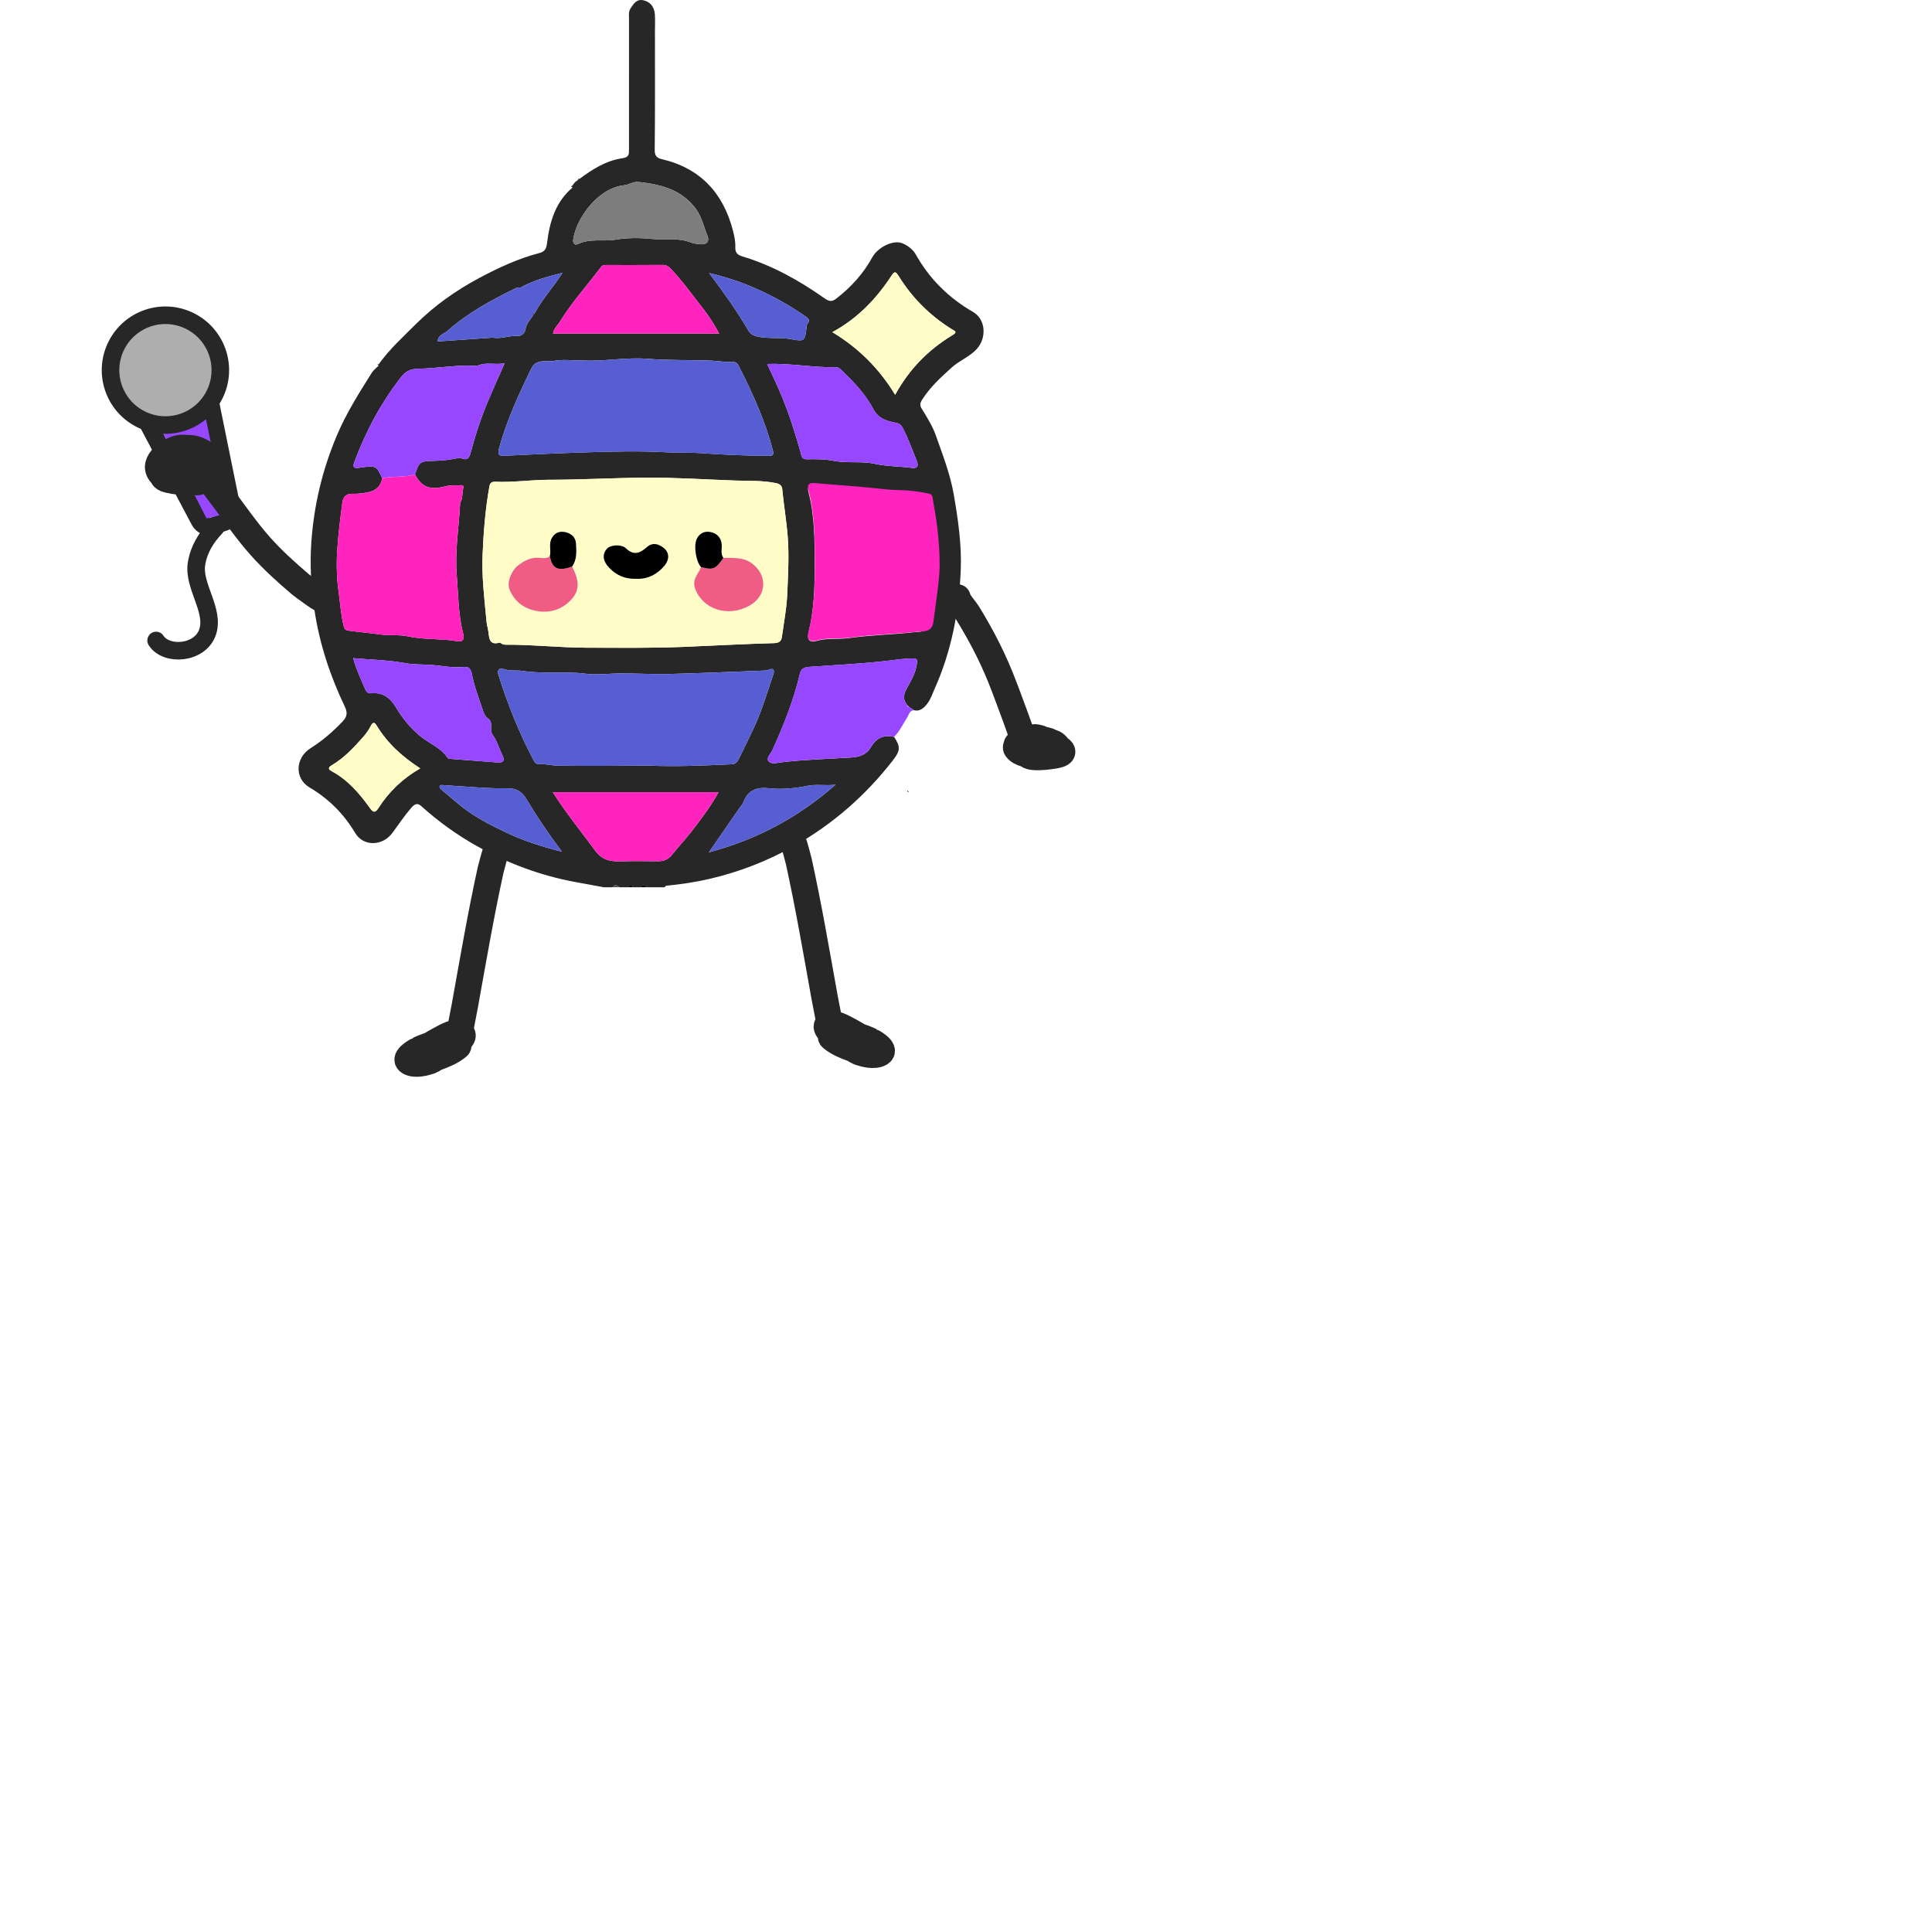
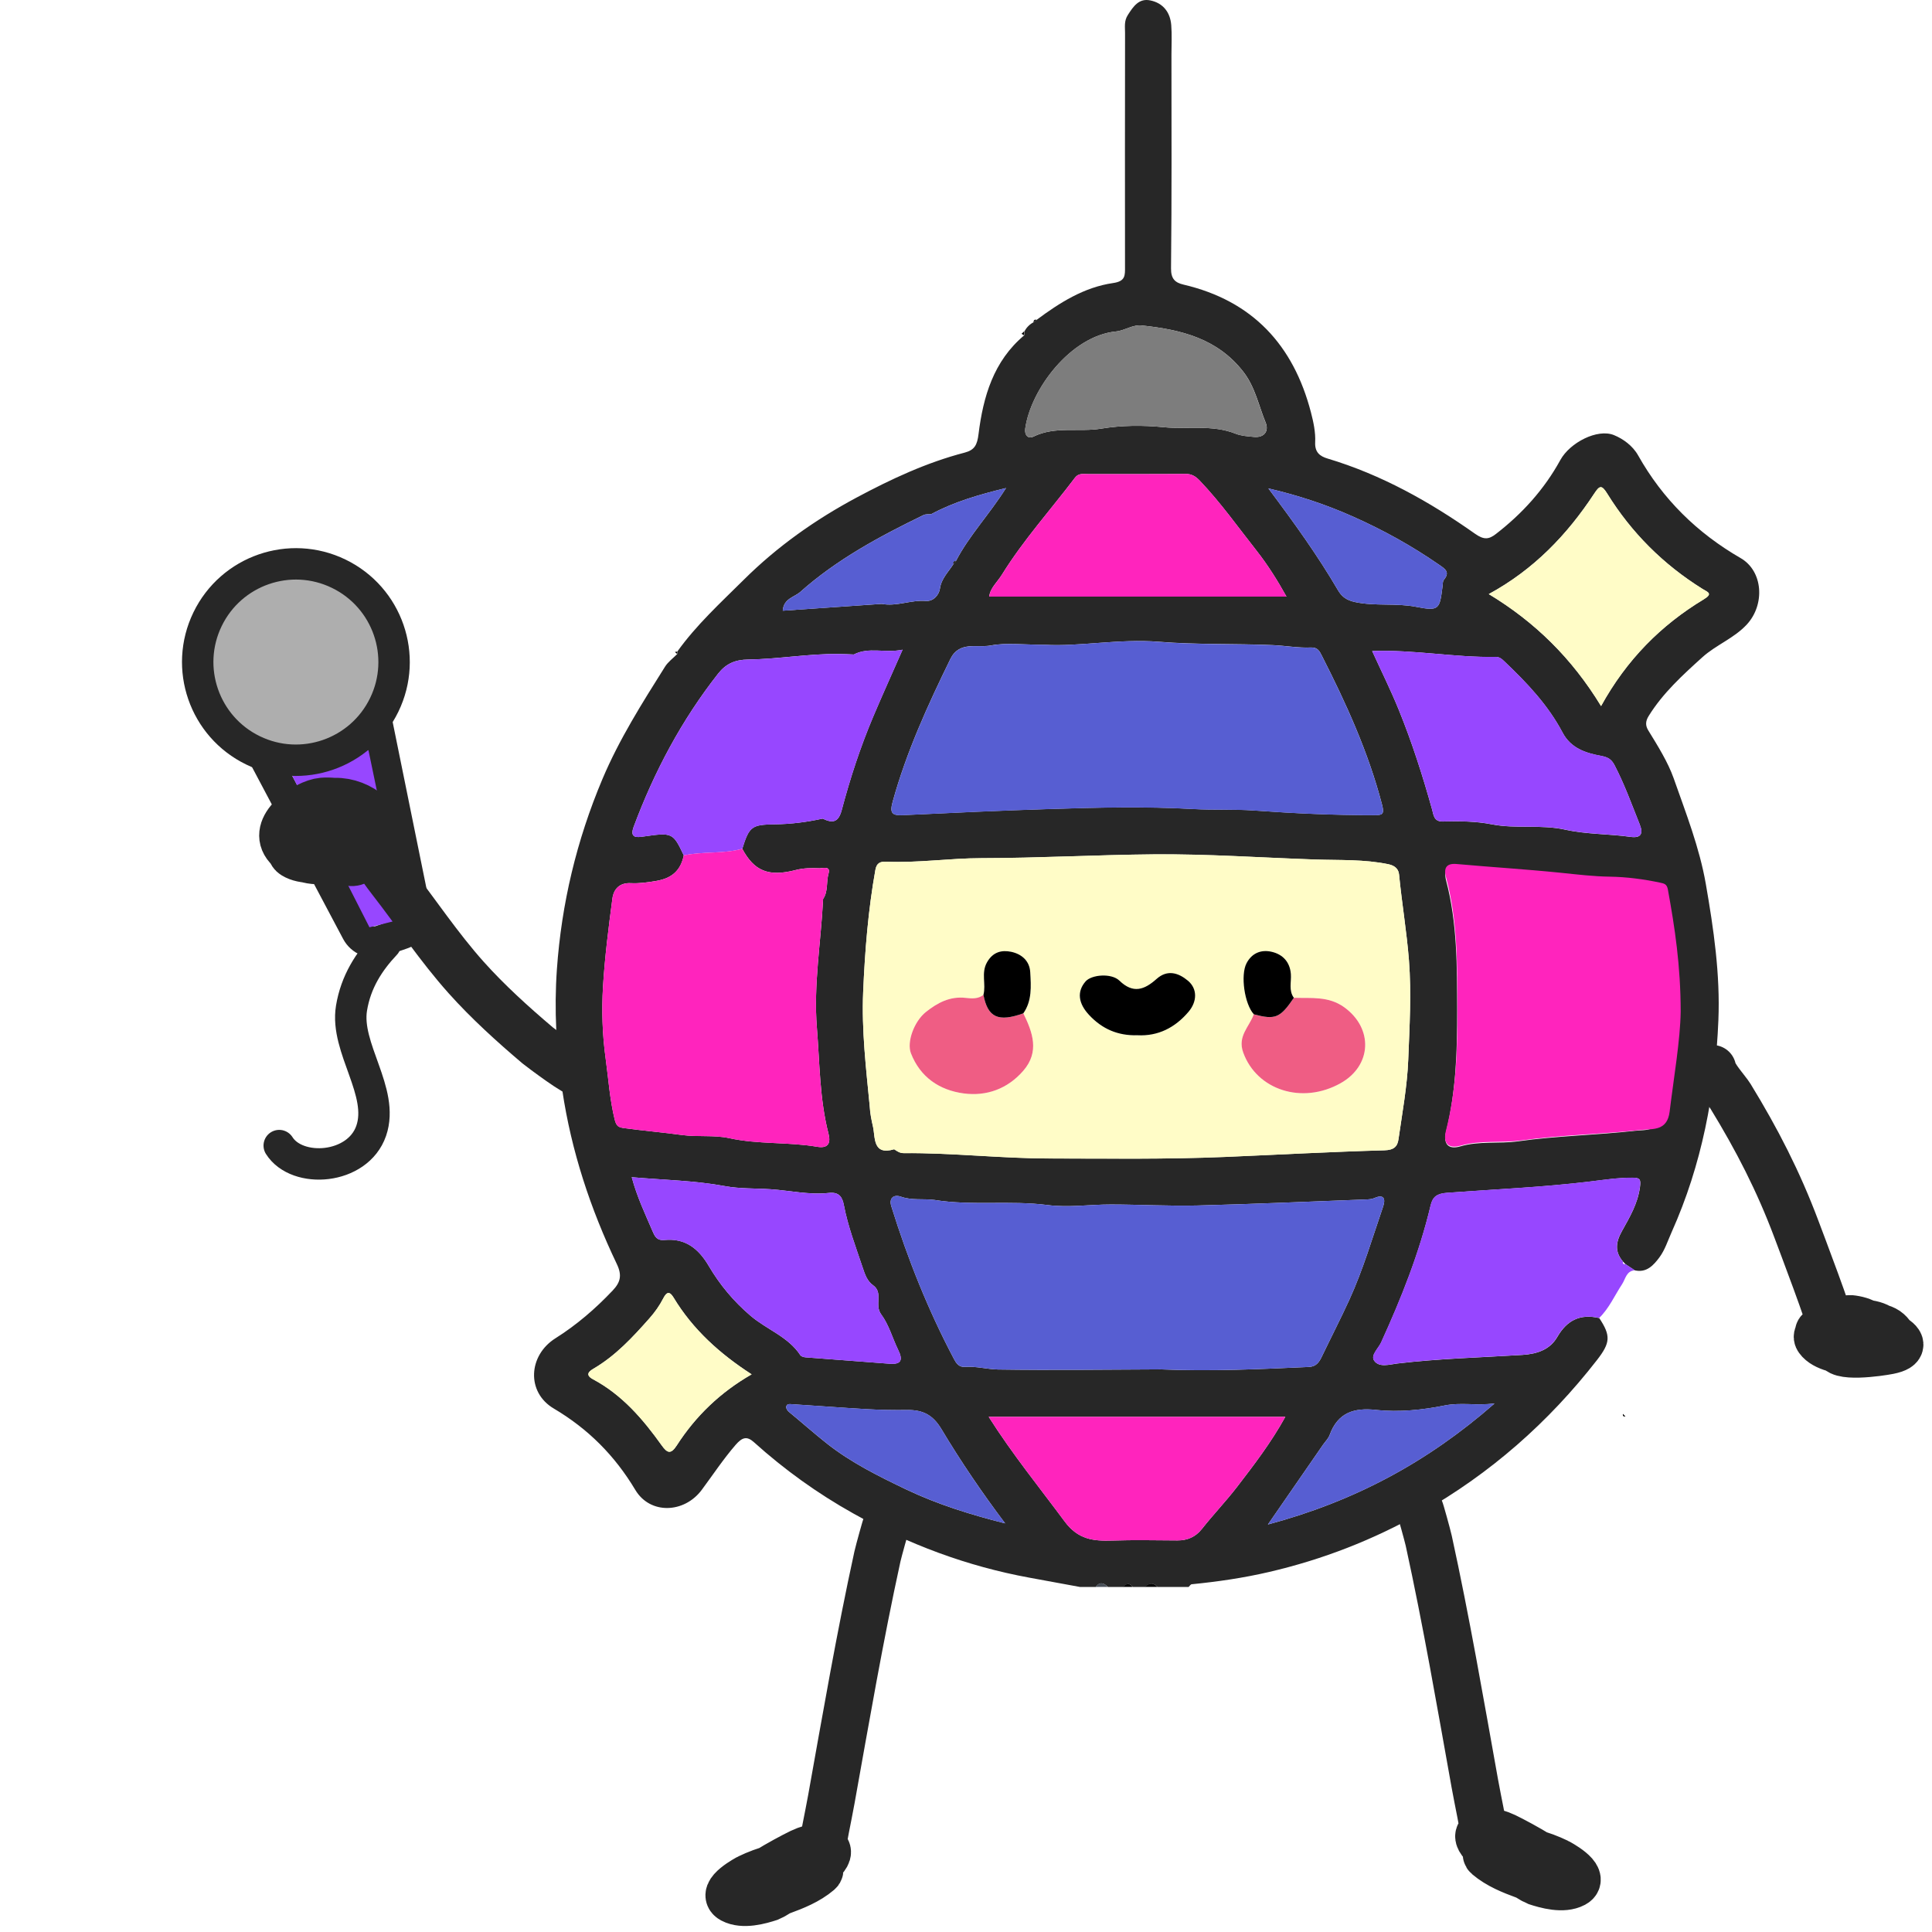
- <svg xmlns="http://www.w3.org/2000/svg" width="220" height="220" viewBox="0 0 220 220" fill="none">
+ <svg xmlns="http://www.w3.org/2000/svg" width="123" height="123" viewBox="0 0 123 123" fill="none">
  <path d="M65.994 20.365C67.468 19.267 69.022 18.285 70.863 18.02C71.66 17.907 71.623 17.532 71.623 16.986C71.618 12.022 71.618 7.056 71.626 2.093C71.626 1.715 71.557 1.34 71.8 0.96C72.151 0.411 72.507 -0.125 73.233 0.026C74.041 0.192 74.501 0.775 74.567 1.597C74.617 2.217 74.58 2.845 74.58 3.471C74.58 8.009 74.604 12.545 74.553 17.083C74.546 17.767 74.823 17.997 75.353 18.121C79.746 19.151 82.347 21.968 83.461 26.255C83.622 26.873 83.762 27.527 83.73 28.156C83.699 28.808 84.045 29.051 84.52 29.193C87.944 30.218 91.02 31.942 93.913 33.985C94.491 34.394 94.806 34.328 95.236 33.996C96.915 32.699 98.312 31.158 99.339 29.286C99.951 28.172 101.707 27.271 102.755 27.702C103.328 27.937 103.94 28.37 104.289 28.99C105.857 31.778 108.043 33.93 110.818 35.532C112.251 36.361 112.375 38.484 111.222 39.746C110.403 40.638 109.249 41.055 108.376 41.847C107.122 42.98 105.87 44.12 104.965 45.578C104.753 45.916 104.748 46.19 104.936 46.499C105.54 47.481 106.192 48.527 106.551 49.543C107.325 51.748 108.196 53.955 108.6 56.275C109.099 59.145 109.521 62.033 109.4 64.956C109.207 69.618 108.347 74.149 106.427 78.436C106.182 78.983 105.997 79.577 105.648 80.047C105.287 80.532 104.838 81.05 104.08 80.876C103.882 80.746 103.687 80.617 103.489 80.485C103.433 80.43 103.381 80.374 103.325 80.316C102.792 79.682 102.866 79.086 103.264 78.373C103.748 77.504 104.26 76.644 104.405 75.601C104.479 75.07 104.408 74.983 103.932 74.98C103.022 74.975 102.113 75.115 101.224 75.223C98.198 75.59 95.159 75.717 92.126 75.941C91.482 75.989 91.212 76.192 91.083 76.736C90.365 79.764 89.219 82.639 87.931 85.464C87.754 85.852 87.247 86.283 87.487 86.628C87.804 87.085 88.475 86.866 88.96 86.808C91.606 86.494 94.267 86.425 96.92 86.261C97.884 86.201 98.684 85.913 99.141 85.124C99.774 84.031 100.616 83.637 101.815 83.914C102.554 85.031 102.533 85.477 101.678 86.578C98.586 90.557 94.877 93.817 90.484 96.304C87.429 98.034 84.213 99.285 80.792 100.08C79.158 100.46 77.524 100.697 75.866 100.861C75.797 100.869 75.736 100.975 75.673 101.035C75.016 101.035 74.358 101.035 73.701 101.035C73.437 100.756 73.175 100.756 72.911 101.035C72.647 101.035 72.386 101.035 72.122 101.035C71.924 100.782 71.729 100.782 71.531 101.035C71.201 101.035 70.873 101.035 70.543 101.035C70.279 100.779 70.018 100.682 69.754 101.035C69.424 101.035 69.096 101.035 68.766 101.035C67.689 100.837 66.612 100.639 65.532 100.441C61.562 99.713 57.834 98.316 54.317 96.349C52.047 95.079 49.943 93.567 48.007 91.824C47.559 91.42 47.263 91.489 46.827 91.993C46.043 92.901 45.388 93.894 44.678 94.85C43.559 96.355 41.386 96.426 40.449 94.858C39.139 92.669 37.452 90.974 35.251 89.67C33.508 88.64 33.624 86.296 35.364 85.2C36.718 84.347 37.906 83.32 39.002 82.164C39.501 81.639 39.615 81.195 39.269 80.472C37.587 76.955 36.375 73.288 35.797 69.407C35.414 66.844 35.274 64.272 35.454 61.717C35.747 57.537 36.708 53.501 38.35 49.606C39.425 47.059 40.882 44.762 42.337 42.447C42.532 42.135 42.854 41.905 43.118 41.636C43.118 41.586 43.118 41.536 43.118 41.486C44.338 39.778 45.885 38.368 47.363 36.9C49.483 34.796 51.899 33.087 54.528 31.68C56.728 30.503 58.985 29.447 61.414 28.816C62.053 28.649 62.214 28.32 62.298 27.636C62.594 25.254 63.251 22.986 65.208 21.347C65.21 21.265 65.213 21.183 65.216 21.099C65.353 20.848 65.543 20.653 65.796 20.518C65.852 20.465 65.923 20.415 65.994 20.365ZM56.134 38.447C57.084 38.629 57.99 38.183 58.943 38.259C59.426 38.299 59.782 37.874 59.838 37.486C59.933 36.821 60.384 36.414 60.701 35.91C60.756 35.841 60.809 35.775 60.865 35.706C61.704 34.091 62.979 32.768 64.049 31.07C62.282 31.501 60.727 31.958 59.281 32.734C59.12 32.75 58.937 32.723 58.8 32.789C56.01 34.144 53.282 35.609 50.946 37.687C50.568 38.022 49.89 38.101 49.834 38.88C51.96 38.735 54.045 38.589 56.134 38.447ZM52.371 52.117C52.995 52.416 53.375 52.381 53.589 51.568C54.124 49.546 54.777 47.555 55.592 45.625C56.178 44.239 56.799 42.872 57.462 41.364C56.345 41.596 55.318 41.172 54.357 41.668C54.029 41.655 53.702 41.636 53.375 41.633C51.455 41.618 49.554 41.961 47.643 41.987C46.796 41.998 46.215 42.257 45.718 42.888C43.395 45.844 41.653 49.121 40.343 52.637C40.069 53.374 40.552 53.316 40.969 53.255C42.804 52.994 42.843 53.002 43.532 54.456C43.337 55.407 42.791 55.908 41.801 56.08C41.251 56.175 40.71 56.252 40.164 56.225C39.44 56.188 39.068 56.605 38.989 57.207C38.743 59.063 38.506 60.925 38.392 62.791C38.3 64.32 38.347 65.854 38.559 67.388C38.738 68.689 38.82 69.999 39.137 71.284C39.245 71.717 39.395 71.773 39.755 71.823C40.972 71.987 42.199 72.092 43.414 72.258C44.425 72.398 45.449 72.245 46.426 72.459C48.277 72.866 50.175 72.691 52.026 73.008C52.744 73.132 52.897 72.757 52.744 72.169C52.176 69.956 52.187 67.681 52.007 65.429C51.785 62.688 52.269 59.966 52.403 57.231C52.736 56.743 52.593 56.149 52.749 55.613C52.886 55.148 52.461 55.254 52.184 55.277C51.669 55.256 51.178 55.256 50.653 55.391C48.913 55.842 48.01 55.441 47.255 54.037C47.704 52.603 47.86 52.503 49.33 52.479C50.354 52.466 51.368 52.339 52.371 52.117ZM59.486 76.393C58.782 76.3 58.063 76.435 57.359 76.187C56.897 76.026 56.582 76.274 56.746 76.799C57.792 80.163 59.096 83.421 60.743 86.536C60.87 86.776 61.044 87.048 61.419 87.022C62.137 86.969 62.847 87.175 63.544 87.188C66.992 87.241 70.443 87.193 73.893 87.18C77.04 87.315 80.182 87.17 83.324 87.027C83.807 87.006 83.992 86.71 84.166 86.343C84.739 85.15 85.346 83.97 85.898 82.766C86.78 80.841 87.371 78.808 88.058 76.81C88.213 76.356 88.131 75.992 87.493 76.277C87.35 76.34 87.178 76.353 87.017 76.361C83.427 76.496 79.836 76.657 76.243 76.747C74.408 76.791 72.568 76.686 70.731 76.683C69.387 76.681 68.022 76.892 66.702 76.72C64.299 76.409 61.878 76.778 59.486 76.393ZM55.371 70.442C55.392 70.878 55.484 71.319 55.577 71.725C55.732 72.398 55.542 73.579 56.926 73.167C57.113 73.288 57.279 73.415 57.535 73.412C60.632 73.388 63.724 73.75 66.81 73.753C70.53 73.758 74.255 73.811 77.983 73.655C81.368 73.513 84.755 73.325 88.142 73.233C88.747 73.217 88.971 72.987 89.034 72.528C89.275 70.843 89.589 69.156 89.655 67.461C89.737 65.36 89.863 63.256 89.7 61.141C89.557 59.312 89.248 57.503 89.071 55.681C89.042 55.386 88.873 55.124 88.401 55.024C86.862 54.702 85.291 54.773 83.757 54.723C80.327 54.607 76.895 54.364 73.463 54.393C69.801 54.425 66.139 54.631 62.478 54.636C60.45 54.639 58.438 54.95 56.413 54.86C56.036 54.844 55.809 54.95 55.732 55.375C55.27 57.949 55.064 60.547 54.953 63.155C54.848 65.592 55.136 68.016 55.371 70.442ZM66.543 41.05C65.115 41.05 64.07 40.905 63.088 41.092C62.216 41.259 61.073 40.794 60.506 41.953C59.067 44.894 57.71 47.861 56.833 51.035C56.617 51.814 56.823 51.927 57.522 51.893C60.617 51.745 63.713 51.602 66.81 51.505C69.859 51.407 72.911 51.333 75.961 51.505C77.254 51.579 78.548 51.507 79.852 51.6C82.387 51.782 84.945 51.901 87.498 51.895C87.997 51.895 88.153 51.861 87.989 51.233C87.123 47.904 85.713 44.804 84.163 41.76C84.021 41.478 83.899 41.203 83.464 41.222C82.653 41.259 81.843 41.108 81.04 41.071C78.624 40.965 76.201 41.053 73.783 40.857C71.23 40.657 68.687 41.177 66.543 41.05ZM106.462 64.541C106.456 61.648 106.1 59.248 105.685 56.851C105.625 56.5 105.469 56.465 105.186 56.407C104.173 56.194 103.156 56.051 102.121 56.035C101.113 56.019 100.107 55.893 99.112 55.79C96.984 55.565 94.85 55.436 92.722 55.238C91.981 55.169 91.946 55.613 92.07 56.075C92.781 58.778 92.762 61.566 92.77 64.304C92.775 66.873 92.701 69.492 92.068 72.034C91.867 72.831 92.202 73.209 92.971 72.984C94.185 72.628 95.426 72.831 96.656 72.66C99.127 72.311 101.638 72.269 104.12 71.989C104.761 71.918 105.643 72.068 105.791 70.846C106.052 68.597 106.433 66.361 106.462 64.541ZM87.358 41.449C87.939 42.721 88.549 43.949 89.063 45.216C89.9 47.275 90.576 49.393 91.173 51.536C91.27 51.89 91.284 52.315 91.862 52.302C92.902 52.276 93.942 52.278 94.977 52.482C96.516 52.783 98.09 52.474 99.666 52.825C100.997 53.12 102.425 53.086 103.803 53.279C104.442 53.369 104.637 53.105 104.397 52.5C103.89 51.23 103.428 49.944 102.794 48.725C102.591 48.331 102.364 48.205 101.923 48.123C100.952 47.941 100.009 47.642 99.481 46.642C98.56 44.894 97.219 43.481 95.801 42.132C95.629 41.969 95.479 41.818 95.217 41.824C92.609 41.868 90.027 41.348 87.358 41.449ZM40.219 74.946C40.56 76.213 41.075 77.288 41.544 78.381C41.684 78.706 41.809 78.991 42.305 78.943C43.614 78.819 44.462 79.474 45.119 80.591C45.821 81.787 46.701 82.845 47.786 83.769C48.813 84.646 50.178 85.095 50.954 86.277C51.009 86.362 51.175 86.407 51.297 86.415C53.076 86.555 54.856 86.681 56.635 86.821C57.385 86.879 57.493 86.576 57.187 85.953C56.817 85.195 56.593 84.337 56.099 83.677C55.653 83.08 56.255 82.301 55.582 81.823C55.199 81.552 55.064 81.124 54.914 80.678C54.478 79.368 53.982 78.082 53.723 76.718C53.631 76.224 53.43 75.873 52.767 75.947C51.532 76.084 50.299 75.796 49.069 75.712C48.102 75.646 47.118 75.691 46.159 75.514C44.227 75.157 42.265 75.123 40.219 74.946ZM81.903 37.982C81.352 36.992 80.731 35.989 79.995 35.054C78.812 33.555 77.708 31.992 76.386 30.606C76.13 30.337 75.879 30.168 75.464 30.17C73.394 30.194 71.325 30.173 69.252 30.181C68.972 30.181 68.666 30.115 68.444 30.405C66.889 32.459 65.155 34.379 63.79 36.58C63.497 37.056 63.037 37.436 62.977 37.982C69.308 37.982 75.586 37.982 81.903 37.982ZM62.945 90.203C64.476 92.611 66.179 94.702 67.784 96.867C68.634 98.015 69.611 98.118 70.815 98.079C72.193 98.034 73.571 98.063 74.95 98.071C75.599 98.073 76.109 97.859 76.526 97.331C77.241 96.426 78.044 95.586 78.749 94.673C79.834 93.263 80.921 91.848 81.829 90.203C75.517 90.203 69.321 90.203 62.945 90.203ZM101.931 44.952C103.555 42.003 105.741 39.804 108.468 38.154C109.078 37.784 108.721 37.697 108.378 37.486C105.891 35.936 103.864 33.914 102.322 31.424C101.965 30.849 101.833 30.909 101.496 31.422C99.772 34.048 97.644 36.266 94.782 37.821C97.718 39.595 100.075 41.905 101.931 44.952ZM72.721 20.724C72.117 20.645 71.618 21.046 71.053 21.102C68.159 21.384 65.614 24.8 65.271 27.293C65.218 27.67 65.435 27.974 65.799 27.794C67.182 27.116 68.682 27.525 70.118 27.287C71.399 27.076 72.753 27.063 74.097 27.198C75.615 27.348 77.175 27.018 78.667 27.612C79.02 27.752 79.427 27.776 79.815 27.815C80.504 27.887 80.795 27.43 80.578 26.904C80.132 25.822 79.915 24.652 79.163 23.678C77.516 21.55 75.195 20.988 72.721 20.724ZM47.852 87.497C45.832 86.19 44.113 84.646 42.883 82.608C42.651 82.222 42.458 82.206 42.226 82.663C41.996 83.117 41.69 83.547 41.349 83.93C40.285 85.132 39.195 86.312 37.785 87.138C37.545 87.278 37.204 87.518 37.756 87.811C39.607 88.799 40.935 90.346 42.131 92.022C42.466 92.492 42.698 92.624 43.084 92.027C44.288 90.15 45.861 88.638 47.852 87.497ZM63.993 96.986C62.523 95.034 61.166 93.039 59.933 90.979C59.373 90.047 58.724 89.757 57.752 89.767C56.902 89.778 56.049 89.762 55.202 89.715C53.615 89.625 52.031 89.501 50.444 89.4C50.299 89.393 50.08 89.345 50.053 89.57C50.043 89.67 50.135 89.815 50.225 89.886C51.038 90.552 51.828 91.259 52.649 91.906C54.183 93.115 55.936 93.986 57.704 94.831C59.714 95.787 61.815 96.436 63.993 96.986ZM95.146 89.356C93.903 89.49 92.992 89.274 91.973 89.48C90.584 89.76 89.066 89.923 87.606 89.762C86.204 89.606 85.172 89.934 84.654 91.352C84.57 91.587 84.367 91.777 84.222 91.99C83.107 93.601 81.996 95.211 80.721 97.057C86.22 95.584 90.859 93.107 95.146 89.356ZM80.75 31.094C82.416 33.315 83.897 35.379 85.183 37.578C85.407 37.964 85.708 38.215 86.281 38.333C87.572 38.605 88.865 38.381 90.156 38.634C91.632 38.922 91.659 38.793 91.843 37.293C91.859 37.164 91.849 37.003 91.923 36.916C92.345 36.409 91.981 36.206 91.608 35.947C89.879 34.748 88.039 33.732 86.125 32.882C84.459 32.142 82.725 31.554 80.75 31.094Z" fill="#272727" />
  <path d="M69.746 101.03C70.01 100.676 70.271 100.774 70.535 101.03C70.271 101.03 70.007 101.03 69.746 101.03Z" fill="#495059" />
  <path d="M72.903 101.03C73.167 100.75 73.429 100.75 73.693 101.03C73.429 101.03 73.165 101.03 72.903 101.03Z" fill="#020202" />
  <path d="M71.52 101.03C71.718 100.777 71.913 100.777 72.111 101.03C71.916 101.03 71.718 101.03 71.52 101.03Z" fill="#020202" />
  <path d="M103.486 80.482C103.684 80.612 103.882 80.741 104.077 80.873C103.536 80.915 103.491 81.417 103.272 81.752C102.794 82.478 102.446 83.291 101.81 83.909C100.611 83.635 99.772 84.025 99.135 85.118C98.678 85.908 97.879 86.195 96.915 86.256C94.262 86.42 91.6 86.489 88.955 86.803C88.469 86.861 87.799 87.08 87.482 86.623C87.242 86.277 87.749 85.844 87.925 85.459C89.214 82.634 90.36 79.762 91.078 76.731C91.207 76.19 91.479 75.984 92.121 75.936C95.154 75.712 98.193 75.585 101.218 75.218C102.108 75.11 103.016 74.97 103.927 74.975C104.402 74.978 104.473 75.065 104.4 75.596C104.257 76.641 103.745 77.502 103.259 78.368C102.863 79.078 102.786 79.677 103.32 80.311C103.299 80.445 103.357 80.498 103.486 80.482Z" fill="#9747FF" />
  <path d="M43.107 41.483C43.107 41.533 43.107 41.583 43.107 41.633C43.06 41.591 43.012 41.549 42.965 41.509C43.01 41.499 43.06 41.491 43.107 41.483Z" fill="#020202" />
  <path d="M65.2 21.096C65.197 21.178 65.194 21.26 65.192 21.344C65.139 21.313 65.089 21.284 65.036 21.252C65.091 21.199 65.147 21.149 65.2 21.096Z" fill="#020202" />
  <path d="M65.994 20.365C65.923 20.415 65.852 20.465 65.781 20.513C65.812 20.407 65.852 20.315 65.994 20.365Z" fill="#020202" />
  <path d="M66.543 41.05C68.687 41.174 71.232 40.657 73.783 40.863C76.201 41.058 78.624 40.974 81.04 41.077C81.843 41.111 82.653 41.264 83.464 41.227C83.902 41.206 84.021 41.483 84.163 41.766C85.713 44.812 87.123 47.912 87.989 51.238C88.153 51.864 87.994 51.898 87.498 51.901C84.945 51.906 82.384 51.787 79.852 51.605C78.548 51.513 77.254 51.584 75.961 51.51C72.911 51.339 69.859 51.412 66.81 51.51C63.713 51.608 60.617 51.75 57.522 51.898C56.825 51.932 56.619 51.819 56.833 51.04C57.71 47.867 59.067 44.899 60.506 41.958C61.073 40.797 62.216 41.264 63.088 41.098C64.07 40.907 65.115 41.05 66.543 41.05Z" fill="#575ED2" />
  <path d="M87.358 41.449C90.03 41.348 92.609 41.871 95.217 41.818C95.476 41.813 95.629 41.963 95.801 42.127C97.219 43.476 98.56 44.891 99.481 46.636C100.009 47.64 100.952 47.938 101.923 48.117C102.364 48.199 102.588 48.326 102.794 48.719C103.425 49.939 103.887 51.225 104.397 52.495C104.64 53.099 104.442 53.363 103.803 53.274C102.425 53.081 100.996 53.115 99.666 52.819C98.09 52.471 96.519 52.78 94.977 52.476C93.942 52.273 92.902 52.273 91.862 52.297C91.284 52.31 91.27 51.888 91.173 51.531C90.576 49.39 89.9 47.273 89.063 45.211C88.549 43.949 87.939 42.721 87.358 41.449Z" fill="#9747FF" />
  <path d="M40.219 74.946C42.265 75.123 44.224 75.157 46.162 75.516C47.12 75.693 48.105 75.648 49.071 75.714C50.302 75.799 51.535 76.089 52.77 75.949C53.433 75.875 53.631 76.227 53.726 76.72C53.985 78.085 54.481 79.371 54.917 80.68C55.064 81.126 55.202 81.554 55.584 81.826C56.258 82.304 55.653 83.083 56.102 83.679C56.596 84.34 56.818 85.198 57.19 85.955C57.496 86.578 57.388 86.882 56.638 86.824C54.858 86.684 53.079 86.557 51.3 86.417C51.181 86.407 51.012 86.364 50.956 86.28C50.18 85.094 48.815 84.646 47.788 83.772C46.706 82.85 45.824 81.789 45.122 80.593C44.465 79.476 43.617 78.822 42.307 78.946C41.811 78.993 41.69 78.708 41.547 78.383C41.075 77.288 40.562 76.213 40.219 74.946Z" fill="#9747FF" />
  <path d="M81.903 37.982C75.583 37.982 69.305 37.982 62.979 37.982C63.04 37.436 63.499 37.056 63.792 36.58C65.155 34.379 66.889 32.459 68.447 30.405C68.666 30.115 68.975 30.183 69.255 30.181C71.325 30.173 73.397 30.194 75.467 30.17C75.881 30.165 76.132 30.337 76.388 30.606C77.711 31.992 78.814 33.555 79.997 35.054C80.731 35.989 81.352 36.992 81.903 37.982Z" fill="#FF24BD" />
  <path d="M62.945 90.203C69.321 90.203 75.517 90.203 81.827 90.203C80.919 91.848 79.831 93.263 78.746 94.673C78.041 95.586 77.241 96.426 76.523 97.331C76.106 97.859 75.596 98.073 74.947 98.071C73.569 98.063 72.188 98.034 70.812 98.079C69.609 98.118 68.632 98.015 67.782 96.867C66.179 94.702 64.476 92.611 62.945 90.203Z" fill="#FF24BD" />
  <path d="M101.931 44.952C100.075 41.906 97.72 39.595 94.784 37.824C97.646 36.269 99.772 34.049 101.498 31.424C101.836 30.912 101.968 30.851 102.325 31.427C103.866 33.917 105.894 35.936 108.381 37.489C108.721 37.702 109.078 37.79 108.471 38.157C105.738 39.804 103.555 42.003 101.931 44.952Z" fill="#FFFCC7" />
  <path d="M72.721 20.724C75.195 20.988 77.516 21.55 79.158 23.678C79.908 24.65 80.124 25.822 80.573 26.904C80.789 27.43 80.499 27.887 79.81 27.815C79.424 27.776 79.015 27.752 78.662 27.612C77.17 27.018 75.612 27.351 74.091 27.198C72.748 27.063 71.396 27.076 70.113 27.287C68.677 27.525 67.177 27.116 65.794 27.794C65.429 27.974 65.213 27.67 65.266 27.293C65.612 24.8 68.157 21.384 71.047 21.102C71.618 21.046 72.117 20.645 72.721 20.724Z" fill="#7D7D7D" />
  <path d="M87.493 76.277C87.35 76.34 87.178 76.353 87.017 76.361C83.427 76.496 79.836 76.657 76.243 76.747C74.408 76.791 72.568 76.686 70.731 76.683C69.387 76.681 68.022 76.892 66.702 76.72C64.297 76.409 61.876 76.778 59.486 76.393C58.782 76.3 58.063 76.435 57.358 76.187C56.897 76.026 56.582 76.274 56.746 76.799C57.791 80.163 59.096 83.421 60.743 86.536C60.87 86.776 61.044 87.048 61.419 87.022C62.137 86.969 62.847 87.175 63.544 87.188C66.992 87.241 70.443 87.193 73.893 87.18C77.04 87.315 80.182 87.17 83.324 87.027C83.807 87.006 83.992 86.71 84.166 86.343C84.739 85.15 85.346 83.97 85.898 82.766C86.78 80.841 87.371 78.808 88.057 76.81C88.213 76.356 88.131 75.992 87.493 76.277Z" fill="#575ED2" />
  <path d="M47.852 87.497C45.864 88.638 44.29 90.15 43.081 92.027C42.698 92.624 42.466 92.492 42.128 92.022C40.932 90.348 39.604 88.799 37.753 87.811C37.201 87.518 37.542 87.281 37.782 87.138C39.192 86.312 40.282 85.132 41.346 83.93C41.684 83.547 41.99 83.117 42.223 82.663C42.455 82.206 42.645 82.222 42.88 82.608C44.111 84.646 45.829 86.19 47.852 87.497Z" fill="#FFFCC7" />
  <path d="M63.993 96.986C61.815 96.436 59.714 95.784 57.705 94.829C55.936 93.986 54.183 93.112 52.649 91.903C51.828 91.257 51.041 90.549 50.225 89.884C50.135 89.81 50.04 89.665 50.053 89.567C50.08 89.343 50.299 89.39 50.444 89.398C52.031 89.498 53.615 89.622 55.202 89.712C56.049 89.76 56.902 89.775 57.752 89.765C58.721 89.754 59.373 90.045 59.933 90.977C61.166 93.041 62.52 95.037 63.993 96.986Z" fill="#575ED2" />
  <path d="M95.146 89.356C90.859 93.105 86.22 95.584 80.723 97.054C81.999 95.209 83.11 93.598 84.224 91.988C84.372 91.777 84.573 91.584 84.657 91.349C85.175 89.931 86.207 89.604 87.609 89.76C89.069 89.921 90.587 89.757 91.975 89.477C92.992 89.276 93.903 89.493 95.146 89.356Z" fill="#575ED2" />
  <path d="M80.75 31.094C82.724 31.554 84.459 32.142 86.125 32.882C88.039 33.732 89.879 34.748 91.608 35.947C91.981 36.205 92.345 36.409 91.922 36.916C91.849 37.003 91.859 37.164 91.843 37.293C91.656 38.793 91.632 38.925 90.156 38.634C88.865 38.381 87.569 38.605 86.281 38.333C85.708 38.212 85.407 37.964 85.182 37.578C83.897 35.379 82.415 33.315 80.75 31.094Z" fill="#575ED2" />
  <path d="M54.357 41.67C54.029 41.657 53.702 41.639 53.375 41.636C51.455 41.62 49.554 41.963 47.643 41.99C46.795 42 46.215 42.259 45.718 42.89C43.395 45.847 41.653 49.123 40.343 52.64C40.069 53.377 40.552 53.318 40.969 53.258C42.804 52.996 42.843 53.004 43.532 54.459C44.76 54.195 46.038 54.377 47.258 54.039C47.706 52.606 47.862 52.505 49.333 52.481C50.357 52.466 51.371 52.339 52.374 52.117C52.997 52.416 53.377 52.381 53.591 51.568C54.127 49.546 54.779 47.555 55.595 45.625C56.181 44.239 56.801 42.872 57.464 41.364C56.345 41.596 55.32 41.171 54.357 41.67Z" fill="#9747FF" />
  <path d="M59.281 32.736C59.119 32.752 58.937 32.726 58.8 32.792C56.009 34.146 53.282 35.611 50.946 37.689C50.568 38.025 49.89 38.104 49.834 38.883C51.962 38.735 54.048 38.59 56.133 38.444C57.084 38.626 57.989 38.18 58.943 38.257C59.426 38.296 59.782 37.871 59.837 37.483C59.933 36.818 60.381 36.411 60.701 35.907C60.669 35.77 60.748 35.722 60.864 35.704C61.704 34.088 62.979 32.765 64.049 31.068C62.282 31.503 60.727 31.96 59.281 32.736Z" fill="#575ED2" />
  <path d="M89.7 61.138C89.557 59.309 89.248 57.5 89.071 55.679C89.042 55.383 88.873 55.122 88.401 55.021C86.862 54.699 85.291 54.77 83.757 54.72C80.327 54.604 76.895 54.361 73.463 54.39C69.801 54.422 66.139 54.628 62.478 54.633C60.45 54.636 58.438 54.947 56.413 54.858C56.036 54.842 55.809 54.947 55.732 55.372C55.27 57.947 55.064 60.544 54.953 63.153C54.85 65.595 55.141 68.019 55.373 70.445C55.394 70.88 55.487 71.321 55.579 71.728C55.735 72.401 55.545 73.581 56.926 73.169C57.113 73.291 57.279 73.417 57.535 73.415C60.632 73.391 63.724 73.753 66.81 73.755C70.53 73.761 74.255 73.813 77.983 73.658C81.368 73.515 84.755 73.328 88.142 73.235C88.747 73.219 88.971 72.99 89.034 72.53C89.275 70.846 89.589 69.159 89.655 67.464C89.737 65.357 89.863 63.251 89.7 61.138ZM65.144 68.172C64.144 69.323 62.805 69.806 61.35 69.61C59.816 69.404 58.589 68.586 57.995 67.058C57.718 66.345 58.193 65.03 58.948 64.428C59.682 63.844 60.477 63.417 61.474 63.53C61.857 63.573 62.267 63.609 62.61 63.338C62.789 62.659 62.446 61.949 62.842 61.26C63.22 60.602 63.771 60.473 64.379 60.6C65.036 60.74 65.551 61.17 65.59 61.904C65.641 62.799 65.712 63.712 65.152 64.512C65.749 65.735 66.192 66.968 65.144 68.172ZM75.662 64.417C74.802 65.434 73.717 65.978 72.412 65.912C71.161 65.949 70.168 65.508 69.35 64.639C68.64 63.887 68.547 63.132 69.11 62.485C69.484 62.052 70.752 61.938 71.264 62.435C72.143 63.287 72.861 63.013 73.629 62.326C74.316 61.711 75.021 61.933 75.625 62.437C76.235 62.947 76.222 63.757 75.662 64.417ZM85.349 68.961C82.896 70.339 80.013 69.394 79.15 67.01C78.77 65.962 79.543 65.368 79.826 64.576C79.232 63.926 78.965 62.086 79.358 61.328C79.702 60.666 80.301 60.441 80.966 60.597C81.666 60.761 82.123 61.241 82.183 62.015C82.223 62.522 82.035 63.058 82.376 63.525C83.477 63.562 84.583 63.404 85.586 64.13C87.437 65.473 87.347 67.839 85.349 68.961Z" fill="#FFFCC7" />
  <path d="M52.744 72.171C52.176 69.959 52.187 67.683 52.007 65.431C51.785 62.691 52.268 59.969 52.403 57.234C52.736 56.745 52.593 56.151 52.749 55.615C52.886 55.151 52.461 55.256 52.184 55.28C51.669 55.259 51.178 55.259 50.653 55.394C48.913 55.845 48.01 55.444 47.255 54.039C46.035 54.374 44.757 54.195 43.53 54.459C43.334 55.409 42.788 55.911 41.798 56.083C41.249 56.178 40.707 56.254 40.161 56.228C39.438 56.191 39.065 56.608 38.986 57.21C38.741 59.066 38.503 60.927 38.389 62.794C38.297 64.322 38.344 65.856 38.556 67.39C38.735 68.692 38.817 70.001 39.134 71.287C39.242 71.72 39.393 71.775 39.752 71.825C40.969 71.989 42.196 72.095 43.411 72.261C44.422 72.401 45.446 72.248 46.423 72.462C48.274 72.868 50.172 72.694 52.023 73.011C52.744 73.132 52.897 72.76 52.744 72.171Z" fill="#FF24BD" />
  <path d="M103.486 90.182C103.357 90.198 103.299 90.145 103.323 90.013C103.378 90.071 103.431 90.127 103.486 90.182Z" fill="#020202" />
  <path d="M60.698 35.91C60.666 35.772 60.746 35.725 60.862 35.706C60.809 35.775 60.754 35.841 60.698 35.91Z" fill="#020202" />
  <path d="M82.373 63.525C83.474 63.562 84.581 63.404 85.584 64.13C87.437 65.473 87.347 67.839 85.349 68.961C82.896 70.339 80.013 69.394 79.15 67.01C78.77 65.962 79.543 65.368 79.823 64.576C81.191 64.94 81.499 64.813 82.373 63.525Z" fill="#EF5D84" />
  <path d="M65.15 64.513C65.749 65.735 66.192 66.968 65.144 68.172C64.144 69.323 62.805 69.806 61.35 69.611C59.816 69.405 58.589 68.586 57.995 67.058C57.718 66.345 58.193 65.03 58.948 64.428C59.682 63.844 60.477 63.417 61.474 63.53C61.857 63.573 62.267 63.61 62.61 63.338C62.89 64.782 63.547 65.085 65.15 64.513Z" fill="#EF5D84" />
  <path d="M72.415 65.909C71.164 65.946 70.171 65.505 69.353 64.636C68.642 63.884 68.55 63.129 69.112 62.482C69.487 62.049 70.754 61.936 71.267 62.432C72.146 63.285 72.864 63.01 73.632 62.324C74.319 61.709 75.023 61.931 75.628 62.435C76.238 62.947 76.225 63.757 75.668 64.415C74.802 65.434 73.719 65.978 72.415 65.909Z" fill="black" />
  <path d="M82.373 63.525C81.499 64.811 81.193 64.938 79.826 64.576C79.232 63.926 78.965 62.086 79.358 61.328C79.702 60.666 80.301 60.441 80.966 60.597C81.666 60.761 82.123 61.241 82.183 62.015C82.22 62.522 82.033 63.058 82.373 63.525Z" fill="black" />
  <path d="M65.149 64.513C63.547 65.085 62.887 64.779 62.61 63.335C62.789 62.659 62.446 61.946 62.842 61.257C63.219 60.6 63.771 60.471 64.379 60.597C65.036 60.737 65.551 61.167 65.59 61.901C65.64 62.799 65.709 63.715 65.149 64.513Z" fill="black" />
  <path d="M107 64.406C106.97 66.244 106.575 68.5 106.296 70.775C106.143 72.01 105.228 71.858 104.562 71.93C101.987 72.21 99.382 72.255 96.819 72.607C95.545 72.781 94.255 72.575 92.995 72.935C92.198 73.162 91.853 72.781 92.058 71.975C92.718 69.407 92.795 66.764 92.787 64.166C92.778 61.4 92.8 58.584 92.061 55.853C91.935 55.386 91.971 54.938 92.737 55.007C94.945 55.207 97.158 55.34 99.366 55.565C100.399 55.671 101.442 55.799 102.489 55.813C103.562 55.829 104.62 55.97 105.669 56.189C105.962 56.25 106.123 56.285 106.186 56.637C106.627 59.056 106.997 61.48 107 64.406Z" fill="#FF24BD" />
  <ellipse cx="19.054" cy="42.168" rx="6" ry="5.5" transform="rotate(12.4708 19.0538 42.1681)" fill="#AEAEAE" />
  <path d="M16.787 48.101L22.729 59.309C22.869 59.573 23.098 59.778 23.376 59.887C23.654 59.996 23.962 60.003 24.243 59.905L25.609 59.432C25.895 59.333 26.135 59.133 26.285 58.87C26.435 58.607 26.484 58.298 26.424 58.002L23.965 45.9" stroke="#272727" stroke-width="2" stroke-linecap="round" stroke-linejoin="round" />
  <path d="M18.523 49.224L23.455 47.75L25.689 58.491L23.521 59.035L18.523 49.224Z" fill="#9747FF" />
  <path d="M24.534 60.107C23.5 61.204 22.655 62.494 22.378 64.187C21.962 66.725 24.49 69.508 23.632 71.992C22.774 74.476 18.915 74.734 17.777 72.933" stroke="#272727" stroke-width="2" stroke-linecap="round" stroke-linejoin="round" />
  <path d="M24.462 44.876C25.968 41.77 24.671 38.032 21.565 36.526C18.459 35.019 14.72 36.316 13.214 39.422C11.708 42.528 13.005 46.267 16.111 47.773C19.217 49.279 22.955 47.982 24.462 44.876Z" stroke="#272727" stroke-width="2" stroke-linecap="round" stroke-linejoin="round" />
  <path d="M36.815 68.231C36.985 68.645 34.343 66.651 34.233 66.558C32.65 65.217 31.06 63.778 29.677 62.232C27.924 60.27 26.506 58.117 24.896 56.049C24.492 55.53 24.134 55.014 23.77 54.468C23.703 54.368 23.783 54.218 23.648 54.144C23.454 54.038 22.678 55.514 21.815 54.629C21.17 53.968 20.434 52.594 21.742 52.135C22.148 51.993 24.979 51.791 24.442 52.819C23.865 53.922 22.285 54.058 21.207 53.823C20.836 53.742 20.745 53.446 20.94 53.109C21.327 52.44 22.307 52.508 22.949 52.643C24.588 52.989 23.956 54.058 22.624 54.239C21.138 54.441 19.814 52.757 21.807 52.368C22.586 52.216 25.257 53.288 23.942 54.255C23.25 54.763 22.328 54.674 21.57 54.377C21.293 54.268 19.967 53.55 20.669 53.09C21.404 52.609 22.739 52.75 23.526 52.971C25.004 53.387 21.643 53.855 21.532 53.873C21.176 53.928 18.068 54.751 19.577 53.353C20.619 52.388 22.942 52.048 24.312 52.322C25.014 52.463 24.468 52.943 24.152 53.147C23.293 53.7 22.321 54.002 21.311 54.109C20.099 54.238 18.59 54.178 19.241 52.486C19.926 50.706 21.997 50.688 23.327 51.681C24.936 52.882 22.523 53.558 21.524 53.689C20.786 53.786 16.761 53.891 18.844 52.345C19.636 51.757 20.675 51.594 21.639 51.673C22.13 51.713 24.392 52.1 23.701 53.132C22.959 54.24 19.923 55.195 18.71 54.446C18.237 54.153 18.762 53.467 19.004 53.254C19.826 52.53 21.229 52.504 22.204 52.91C23.315 53.373 21.514 54.464 21.127 54.621C20.153 55.018 19.007 54.714 18.309 53.934C17.168 52.657 19.479 51.102 20.528 51.012C21.446 50.934 22.798 51.217 23.144 52.227C23.35 52.832 22.738 53.271 22.239 53.411C21.943 53.493 20.822 53.717 21.059 53.155C21.186 52.851 21.393 52.903 21.692 52.903" stroke="#272727" stroke-width="3" stroke-linecap="round" />
  <path d="M109.03 68.031C109.09 68.508 109.951 69.433 110.173 69.796C111.863 72.557 113.221 75.202 114.365 78.248C114.613 78.909 116.68 84.349 116.509 84.318C116.021 84.23 117.637 83.935 117.799 83.951C118.574 84.023 119.564 84.443 118.353 84.833C117.979 84.954 115.293 85.051 115.859 84.714C116.553 84.3 119.838 83.709 120.062 85.071C120.192 85.864 116.597 85.509 116.181 85.156C115.67 84.722 119.252 83.924 120.209 84.777C121.404 85.841 118.433 86.04 117.878 86.021C117.265 86 116.151 85.813 115.751 85.252C115.249 84.547 118.377 84.495 118.557 84.505C119.217 84.54 122.321 85.579 120.254 85.993C119.645 86.115 116.844 86.522 116.973 85.75" stroke="#272727" stroke-width="3" stroke-linecap="round" />
  <path d="M56.411 97.121C56.411 97.039 55.934 98.761 55.861 99.095C54.74 104.222 53.859 109.357 52.929 114.54C52.703 115.798 52.412 117.045 52.245 118.321C52.243 118.341 52.259 118.881 52.185 118.958C51.877 119.277 50.955 119.258 50.573 119.417C49.742 119.761 48.911 120.315 48.054 119.795C47.733 119.6 50.899 117.915 51.252 117.799C51.572 117.693 52.248 117.433 52.585 117.718C53.084 118.141 51.44 119.162 51.386 119.199C50.671 119.673 49.928 120.018 49.154 120.277C49.027 120.32 46.921 121.046 47.882 120.266C48.794 119.525 49.99 118.762 51.08 118.745C52.558 118.723 49.217 120.738 49.034 120.799C48.37 121.021 47.307 121.31 46.618 120.943C45.805 120.509 47.649 119.543 47.65 119.543C48.714 119.029 49.839 118.732 50.969 118.676C51.375 118.656 52.472 118.883 52.129 119.176C51.433 119.77 50.55 120.115 49.765 120.403C49.759 120.406 46.999 121.186 47.185 120.725C47.582 119.744 51.67 117.914 51.601 118.659C51.478 119.967 49.236 120.198 48.518 120.357" stroke="#272727" stroke-width="3" stroke-linecap="round" />
  <path d="M90.411 96.121C90.411 96.039 90.888 97.761 90.961 98.095C92.082 103.222 92.963 108.357 93.893 113.54C94.119 114.798 94.41 116.045 94.577 117.321C94.579 117.341 94.563 117.881 94.637 117.958C94.945 118.277 95.867 118.258 96.249 118.417C97.081 118.761 97.911 119.315 98.768 118.795C99.09 118.6 95.923 116.915 95.57 116.799C95.25 116.693 94.575 116.433 94.237 116.718C93.738 117.141 95.382 118.162 95.437 118.199C96.152 118.673 96.894 119.018 97.668 119.277C97.796 119.32 99.901 120.046 98.94 119.266C98.029 118.525 96.832 117.762 95.742 117.745C94.265 117.723 97.606 119.738 97.788 119.799C98.453 120.021 99.515 120.31 100.204 119.943C101.017 119.509 99.174 118.543 99.172 118.543C98.109 118.029 96.984 117.732 95.854 117.676C95.447 117.656 94.35 117.883 94.693 118.176C95.389 118.77 96.272 119.115 97.057 119.403C97.064 119.406 99.823 120.186 99.637 119.725C99.24 118.744 95.152 116.914 95.222 117.659C95.344 118.967 97.586 119.198 98.304 119.357" stroke="#272727" stroke-width="3" stroke-linecap="round" />
</svg>
